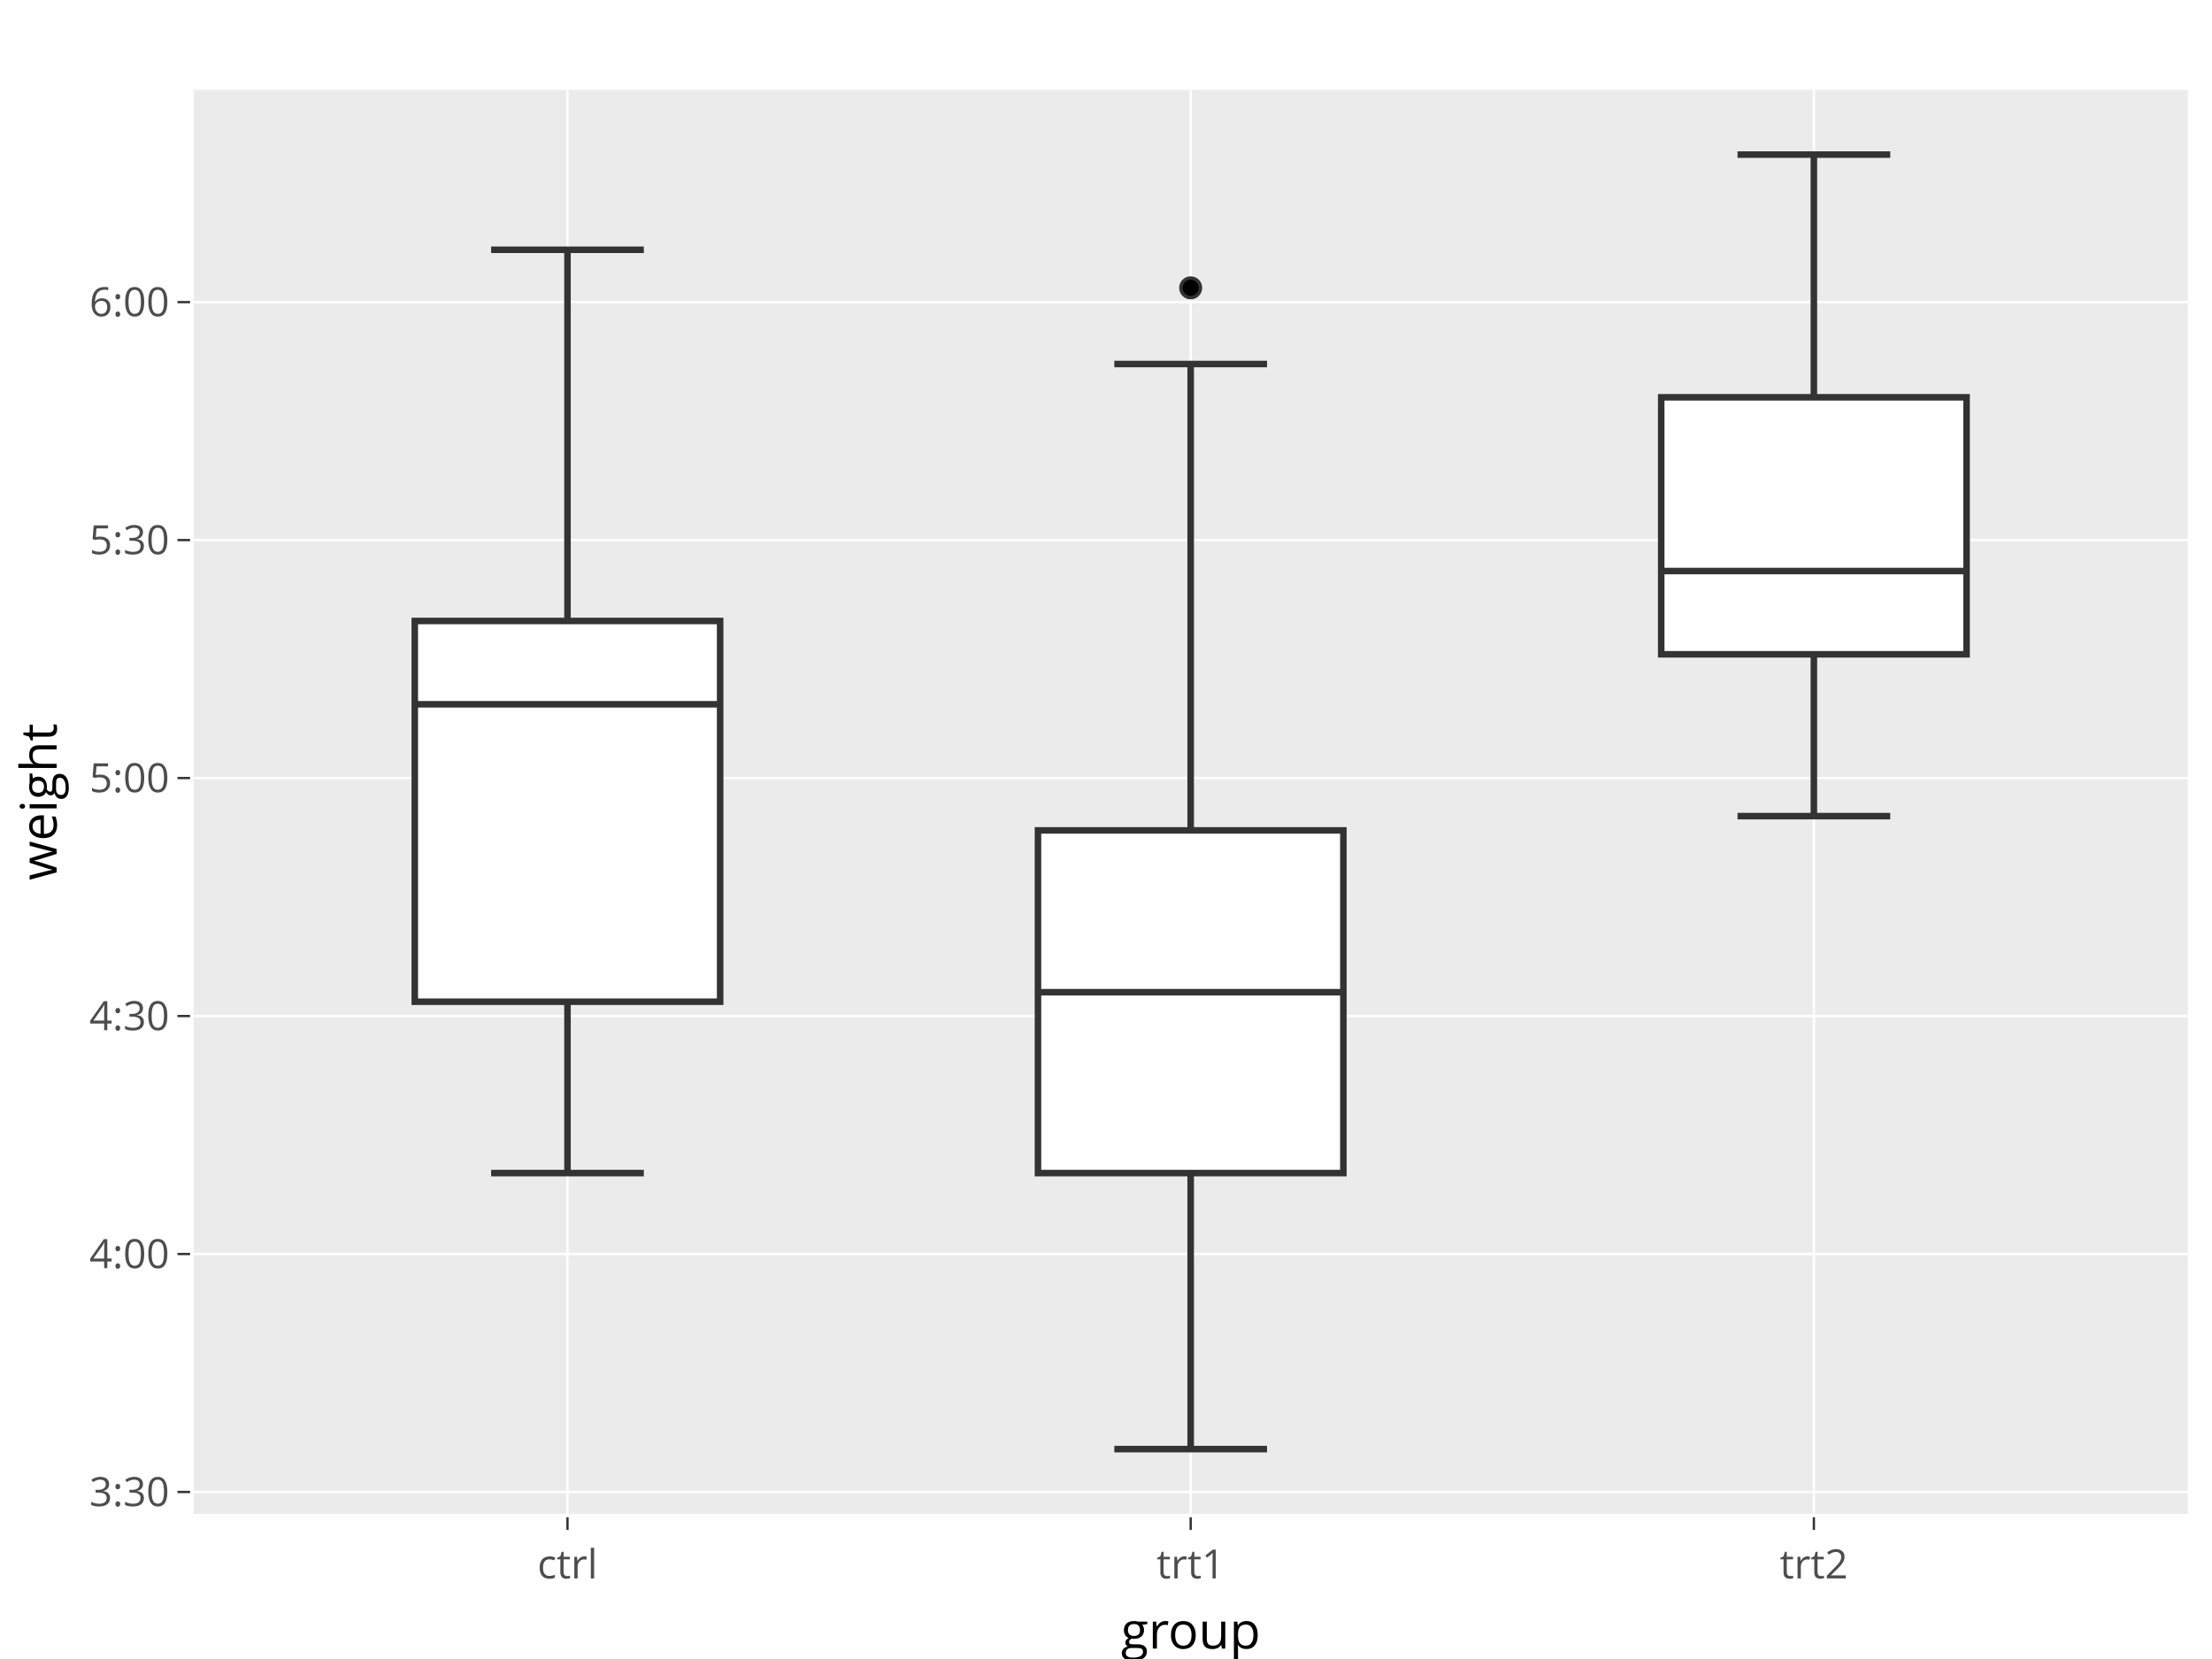
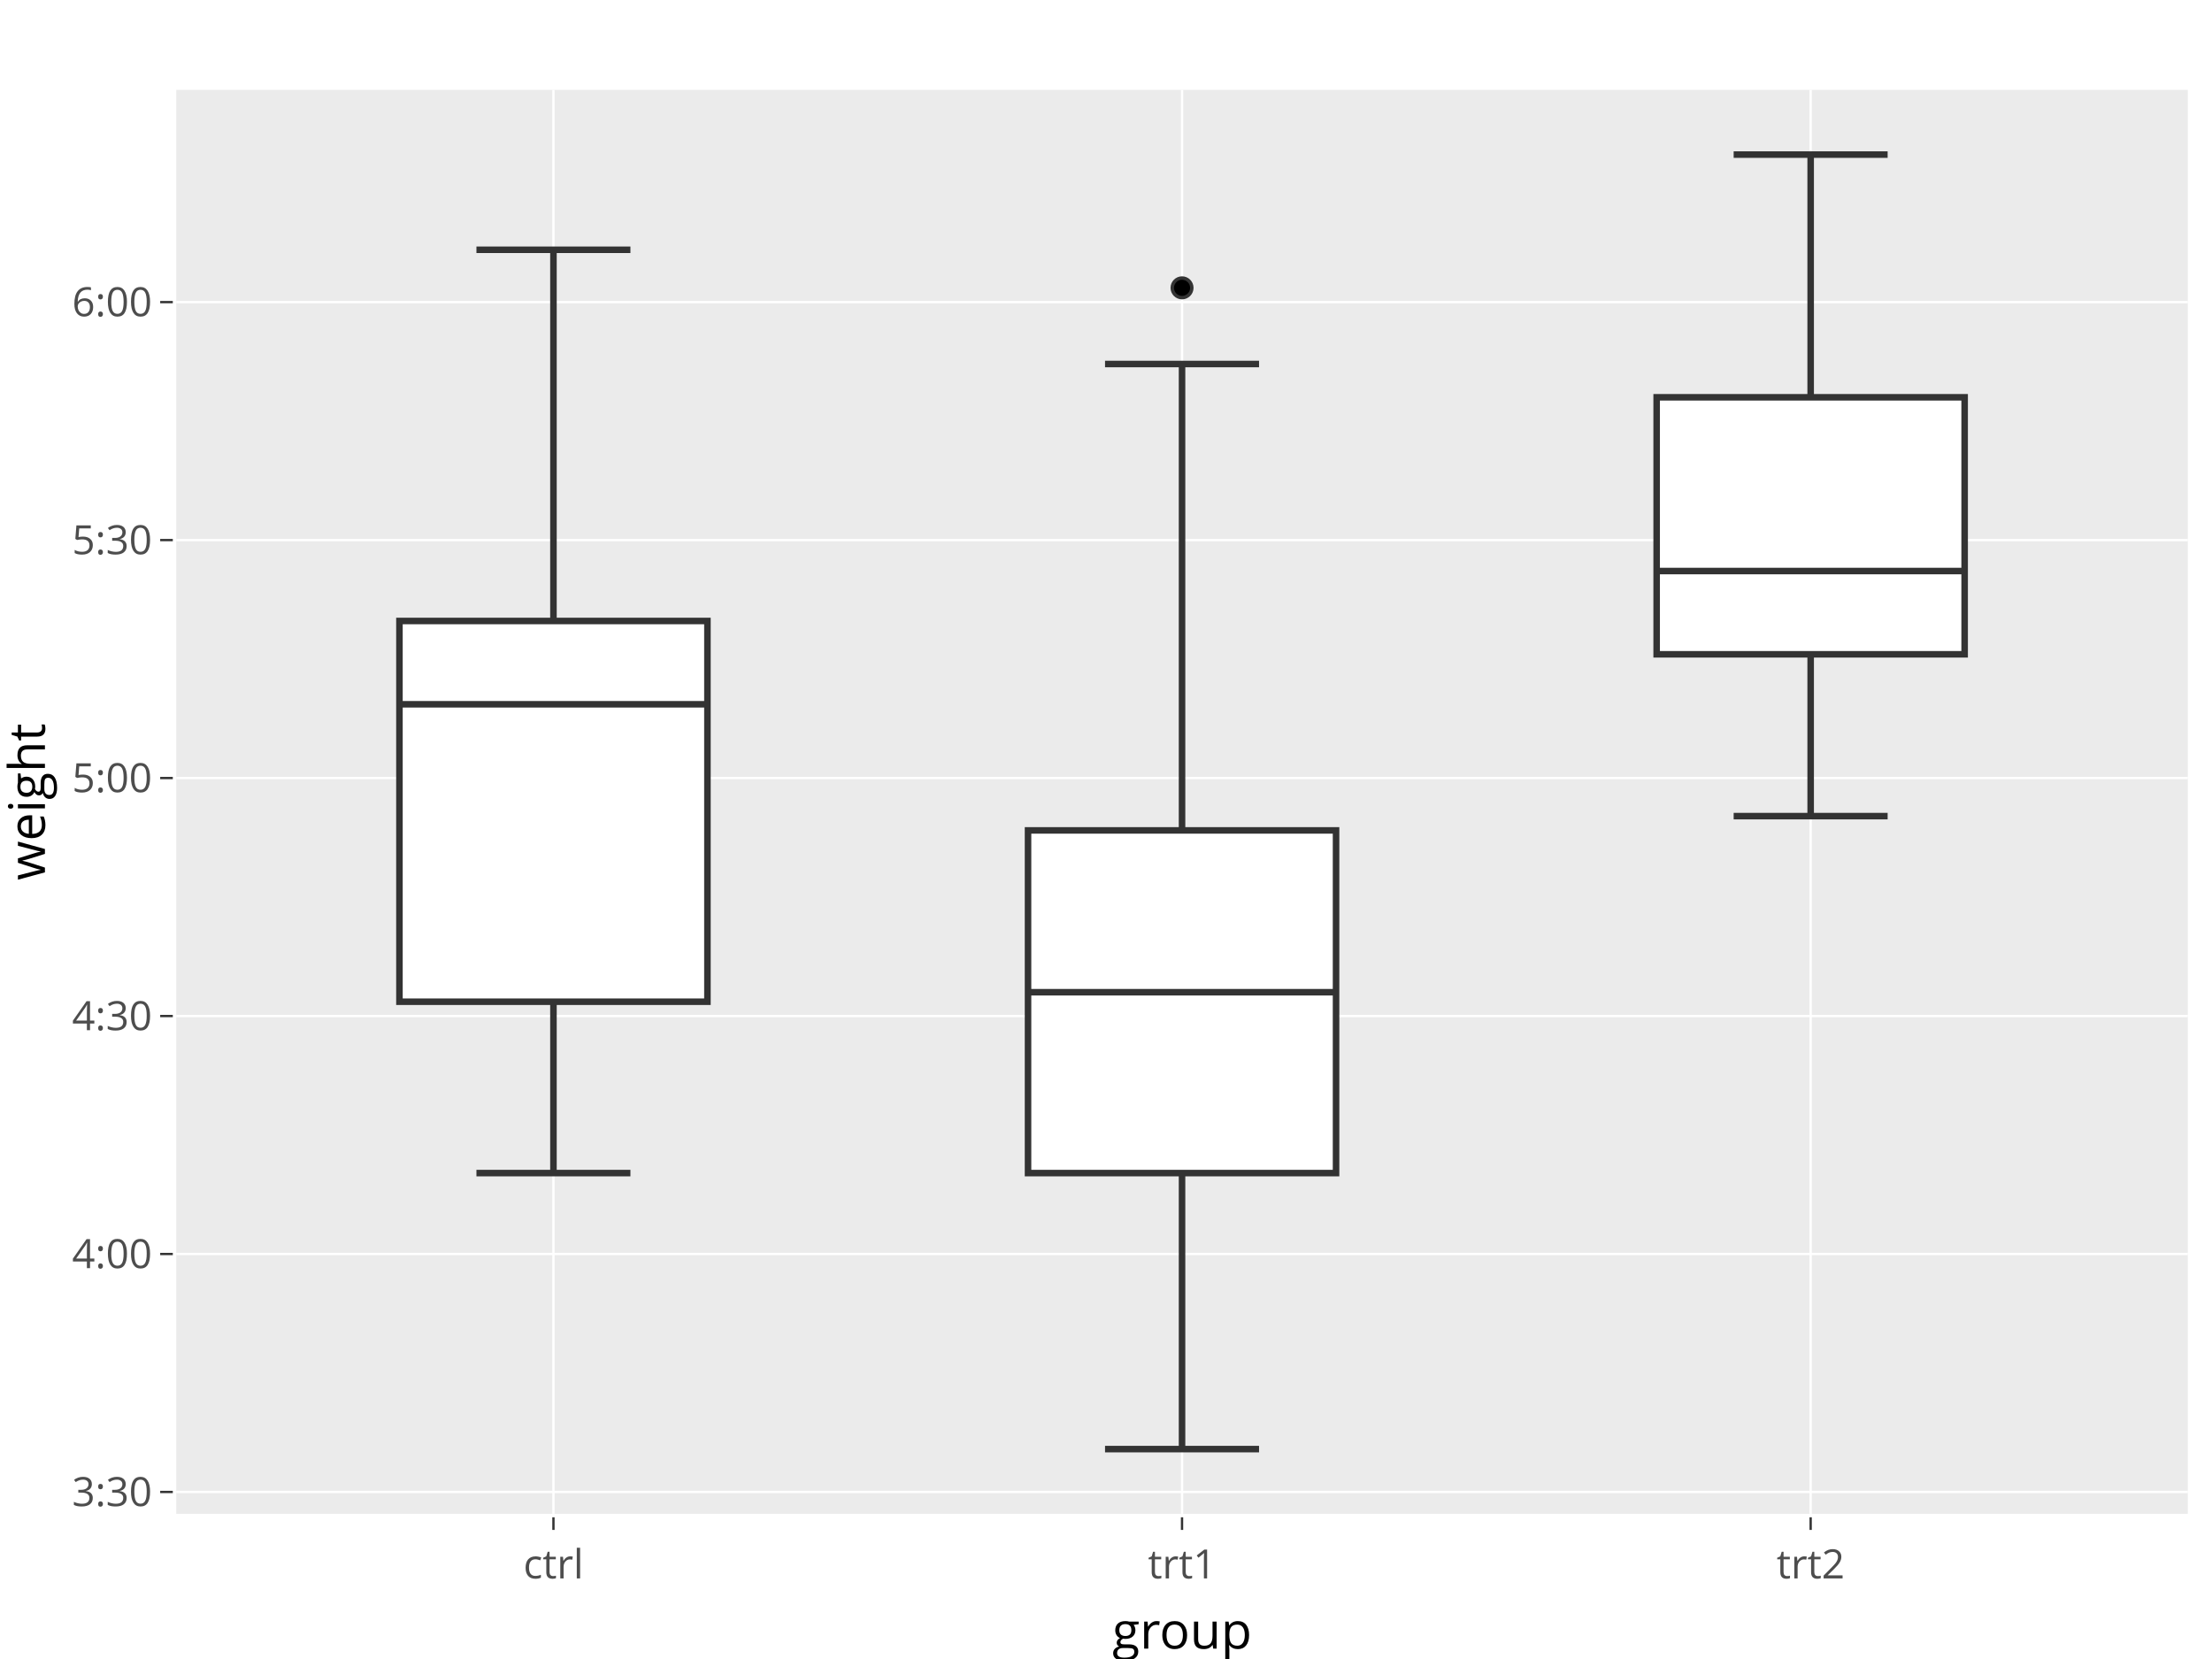
<svg xmlns="http://www.w3.org/2000/svg" class="main-svg" width="640" height="480" viewBox="0 0 640 480">
  <rect x="0" y="0" width="640" height="480" style="fill: rgb(255, 255, 255); fill-opacity: 1;" />
  <defs id="defs-">
    <g class="clips">
      <clipPath id="clipxyplot" class="plotclip">
-         <rect width="577" height="412" />
+         <rect width="582" height="412" />
      </clipPath>
      <clipPath class="axesclip" id="clipx">
-         <rect x="56" y="0" width="577" height="480" />
+         <rect x="51" y="0" width="582" height="480" />
      </clipPath>
      <clipPath class="axesclip" id="clipy">
        <rect x="0" y="26" width="640" height="412" />
      </clipPath>
      <clipPath class="axesclip" id="clipxy">
-         <rect x="56" y="26" width="577" height="412" />
+         <rect x="51" y="26" width="582" height="412" />
      </clipPath>
    </g>
    <g class="gradients" />
  </defs>
  <g class="bglayer">
-     <rect class="bg" x="56" y="26" width="577" height="412" style="fill: rgb(235, 235, 235); fill-opacity: 1; stroke-width: 0;" />
+     <rect class="bg" x="51" y="26" width="582" height="412" style="fill: rgb(235, 235, 235); fill-opacity: 1; stroke-width: 0;" />
  </g>
  <g class="layer-below">
    <g class="imagelayer" />
    <g class="shapelayer" />
  </g>
  <g class="cartesianlayer">
    <g class="subplot xy">
      <g class="layer-subplot">
        <g class="shapelayer" />
        <g class="imagelayer" />
      </g>
      <g class="gridlayer">
        <g class="x">
-           <path class="xgrid crisp" d="M0,26v412" transform="translate(164.19,0)" style="stroke: rgb(255, 255, 255); stroke-opacity: 1; stroke-width: 0.664px;" />
-           <path class="xgrid crisp" d="M0,26v412" transform="translate(344.5,0)" style="stroke: rgb(255, 255, 255); stroke-opacity: 1; stroke-width: 0.664px;" />
-           <path class="xgrid crisp" d="M0,26v412" transform="translate(524.81,0)" style="stroke: rgb(255, 255, 255); stroke-opacity: 1; stroke-width: 0.664px;" />
+           <path class="xgrid crisp" d="M0,26v412" transform="translate(160.13,0)" style="stroke: rgb(255, 255, 255); stroke-opacity: 1; stroke-width: 0.664px;" />
+           <path class="xgrid crisp" d="M0,26v412" transform="translate(342,0)" style="stroke: rgb(255, 255, 255); stroke-opacity: 1; stroke-width: 0.664px;" />
+           <path class="xgrid crisp" d="M0,26v412" transform="translate(523.88,0)" style="stroke: rgb(255, 255, 255); stroke-opacity: 1; stroke-width: 0.664px;" />
        </g>
        <g class="y">
-           <path class="ygrid crisp" d="M56,0h577" transform="translate(0,431.67)" style="stroke: rgb(255, 255, 255); stroke-opacity: 1; stroke-width: 0.664px;" />
-           <path class="ygrid crisp" d="M56,0h577" transform="translate(0,362.82)" style="stroke: rgb(255, 255, 255); stroke-opacity: 1; stroke-width: 0.664px;" />
-           <path class="ygrid crisp" d="M56,0h577" transform="translate(0,293.97)" style="stroke: rgb(255, 255, 255); stroke-opacity: 1; stroke-width: 0.664px;" />
-           <path class="ygrid crisp" d="M56,0h577" transform="translate(0,225.11)" style="stroke: rgb(255, 255, 255); stroke-opacity: 1; stroke-width: 0.664px;" />
-           <path class="ygrid crisp" d="M56,0h577" transform="translate(0,156.26)" style="stroke: rgb(255, 255, 255); stroke-opacity: 1; stroke-width: 0.664px;" />
-           <path class="ygrid crisp" d="M56,0h577" transform="translate(0,87.41)" style="stroke: rgb(255, 255, 255); stroke-opacity: 1; stroke-width: 0.664px;" />
+           <path class="ygrid crisp" d="M51,0h582" transform="translate(0,431.67)" style="stroke: rgb(255, 255, 255); stroke-opacity: 1; stroke-width: 0.664px;" />
+           <path class="ygrid crisp" d="M51,0h582" transform="translate(0,362.82)" style="stroke: rgb(255, 255, 255); stroke-opacity: 1; stroke-width: 0.664px;" />
+           <path class="ygrid crisp" d="M51,0h582" transform="translate(0,293.97)" style="stroke: rgb(255, 255, 255); stroke-opacity: 1; stroke-width: 0.664px;" />
+           <path class="ygrid crisp" d="M51,0h582" transform="translate(0,225.11)" style="stroke: rgb(255, 255, 255); stroke-opacity: 1; stroke-width: 0.664px;" />
+           <path class="ygrid crisp" d="M51,0h582" transform="translate(0,156.26)" style="stroke: rgb(255, 255, 255); stroke-opacity: 1; stroke-width: 0.664px;" />
+           <path class="ygrid crisp" d="M51,0h582" transform="translate(0,87.41)" style="stroke: rgb(255, 255, 255); stroke-opacity: 1; stroke-width: 0.664px;" />
        </g>
      </g>
      <g class="zerolinelayer" />
      <path class="xlines-below" />
      <path class="ylines-below" />
      <g class="overlines-below" />
      <g class="xaxislayer-below" />
      <g class="yaxislayer-below" />
      <g class="overaxes-below" />
-       <g class="plot" transform="translate(56, 26)" clip-path="url(#clipxyplot)">
+       <g class="plot" transform="translate(51, 26)" clip-path="url(#clipxyplot)">
        <g class="boxlayer mlayer">
          <g class="trace boxes" style="opacity: 1;">
-             <path class="box" d="M64.01,177.77H152.36M64.01,263.83H152.36V153.67H64.01ZM108.19,263.83V313.41M108.19,153.67V46.27M86.1,313.41H130.28M86.1,46.27H130.28" style="vector-effect: non-scaling-stroke; stroke-width: 1.89px; stroke: rgb(51, 51, 51); stroke-opacity: 1; fill: rgb(255, 255, 255); fill-opacity: 1;" />
-             <path class="box" d="M244.32,261.08H332.68M244.32,313.41H332.68V214.26H244.32ZM288.5,313.41V393.27M288.5,214.26V79.32M266.41,393.27H310.59M266.41,79.32H310.59" style="vector-effect: non-scaling-stroke; stroke-width: 1.89px; stroke: rgb(51, 51, 51); stroke-opacity: 1; fill: rgb(255, 255, 255); fill-opacity: 1;" />
-             <path class="box" d="M424.64,139.22H512.99M424.64,163.31H512.99V88.95H424.64ZM468.81,163.31V210.13M468.81,88.95V18.73M446.72,210.13H490.9M446.72,18.73H490.9" style="vector-effect: non-scaling-stroke; stroke-width: 1.89px; stroke: rgb(51, 51, 51); stroke-opacity: 1; fill: rgb(255, 255, 255); fill-opacity: 1;" />
+             <path class="box" d="M64.57,177.77H153.68M64.57,263.83H153.68V153.67H64.57ZM109.13,263.83V313.41M109.13,153.67V46.27M86.85,313.41H131.4M86.85,46.27H131.4" style="vector-effect: non-scaling-stroke; stroke-width: 1.89px; stroke: rgb(51, 51, 51); stroke-opacity: 1; fill: rgb(255, 255, 255); fill-opacity: 1;" />
+             <path class="box" d="M246.44,261.08H335.56M246.44,313.41H335.56V214.26H246.44ZM291,313.41V393.27M291,214.26V79.32M268.72,393.27H313.28M268.72,79.32H313.28" style="vector-effect: non-scaling-stroke; stroke-width: 1.89px; stroke: rgb(51, 51, 51); stroke-opacity: 1; fill: rgb(255, 255, 255); fill-opacity: 1;" />
+             <path class="box" d="M428.32,139.22H517.43M428.32,163.31H517.43V88.95H428.32ZM472.88,163.31V210.13M472.88,88.95V18.73M450.6,210.13H495.15M450.6,18.73H495.15" style="vector-effect: non-scaling-stroke; stroke-width: 1.89px; stroke: rgb(51, 51, 51); stroke-opacity: 1; fill: rgb(255, 255, 255); fill-opacity: 1;" />
            <g class="points" />
            <g class="points">
-               <path class="point" transform="translate(288.5,57.28)" d="M2.83,0A2.83,2.83 0 1,1 0,-2.83A2.83,2.83 0 0,1 2.83,0Z" style="opacity: 1; stroke-width: 1px; fill: rgb(0, 0, 0); fill-opacity: 1; stroke: rgb(51, 51, 51); stroke-opacity: 1;" />
+               <path class="point" transform="translate(291,57.28)" d="M2.83,0A2.83,2.83 0 1,1 0,-2.83A2.83,2.83 0 0,1 2.83,0Z" style="opacity: 1; stroke-width: 1px; fill: rgb(0, 0, 0); fill-opacity: 1; stroke: rgb(51, 51, 51); stroke-opacity: 1;" />
            </g>
            <g class="points" />
          </g>
        </g>
      </g>
      <g class="overplot" />
      <path class="xlines-above crisp" d="" style="fill: none; stroke-width: 1px; stroke: rgb(0, 0, 0); stroke-opacity: 0;" />
      <path class="ylines-above crisp" d="" style="fill: none; stroke-width: 1px; stroke: rgb(0, 0, 0); stroke-opacity: 0;" />
      <g class="overlines-above" />
      <g class="xaxislayer-above">
-         <path class="xtick ticks crisp" d="M0,439v3.653" transform="translate(164.19,0)" style="stroke: rgb(51, 51, 51); stroke-opacity: 1; stroke-width: 0.664px;" />
-         <path class="xtick ticks crisp" d="M0,439v3.653" transform="translate(344.5,0)" style="stroke: rgb(51, 51, 51); stroke-opacity: 1; stroke-width: 0.664px;" />
-         <path class="xtick ticks crisp" d="M0,439v3.653" transform="translate(524.81,0)" style="stroke: rgb(51, 51, 51); stroke-opacity: 1; stroke-width: 0.664px;" />
+         <path class="xtick ticks crisp" d="M0,439v3.653" transform="translate(160.13,0)" style="stroke: rgb(51, 51, 51); stroke-opacity: 1; stroke-width: 0.664px;" />
+         <path class="xtick ticks crisp" d="M0,439v3.653" transform="translate(342,0)" style="stroke: rgb(51, 51, 51); stroke-opacity: 1; stroke-width: 0.664px;" />
+         <path class="xtick ticks crisp" d="M0,439v3.653" transform="translate(523.88,0)" style="stroke: rgb(51, 51, 51); stroke-opacity: 1; stroke-width: 0.664px;" />
        <g class="xtick">
-           <text text-anchor="middle" x="0" y="456.68" transform="translate(164.19,0)" style="font-family: 'Open Sans', verdana, arial, sans-serif; font-size: 11.69px; fill: rgb(77, 77, 77); fill-opacity: 1; white-space: pre;">ctrl</text>
+           <text text-anchor="middle" x="0" y="456.68" transform="translate(160.13,0)" style="font-family: 'Open Sans', verdana, arial, sans-serif; font-size: 11.69px; fill: rgb(77, 77, 77); fill-opacity: 1; white-space: pre;">ctrl</text>
        </g>
        <g class="xtick">
-           <text text-anchor="middle" x="0" y="456.68" transform="translate(344.5,0)" style="font-family: 'Open Sans', verdana, arial, sans-serif; font-size: 11.69px; fill: rgb(77, 77, 77); fill-opacity: 1; white-space: pre;">trt1</text>
+           <text text-anchor="middle" x="0" y="456.68" transform="translate(342,0)" style="font-family: 'Open Sans', verdana, arial, sans-serif; font-size: 11.69px; fill: rgb(77, 77, 77); fill-opacity: 1; white-space: pre;">trt1</text>
        </g>
        <g class="xtick">
-           <text text-anchor="middle" x="0" y="456.68" transform="translate(524.81,0)" style="font-family: 'Open Sans', verdana, arial, sans-serif; font-size: 11.69px; fill: rgb(77, 77, 77); fill-opacity: 1; white-space: pre;">trt2</text>
+           <text text-anchor="middle" x="0" y="456.68" transform="translate(523.88,0)" style="font-family: 'Open Sans', verdana, arial, sans-serif; font-size: 11.69px; fill: rgb(77, 77, 77); fill-opacity: 1; white-space: pre;">trt2</text>
        </g>
      </g>
      <g class="yaxislayer-above">
-         <path class="ytick ticks crisp" d="M55,0h-3.653" transform="translate(0,431.67)" style="stroke: rgb(51, 51, 51); stroke-opacity: 1; stroke-width: 0.664px;" />
-         <path class="ytick ticks crisp" d="M55,0h-3.653" transform="translate(0,362.82)" style="stroke: rgb(51, 51, 51); stroke-opacity: 1; stroke-width: 0.664px;" />
-         <path class="ytick ticks crisp" d="M55,0h-3.653" transform="translate(0,293.97)" style="stroke: rgb(51, 51, 51); stroke-opacity: 1; stroke-width: 0.664px;" />
-         <path class="ytick ticks crisp" d="M55,0h-3.653" transform="translate(0,225.11)" style="stroke: rgb(51, 51, 51); stroke-opacity: 1; stroke-width: 0.664px;" />
-         <path class="ytick ticks crisp" d="M55,0h-3.653" transform="translate(0,156.26)" style="stroke: rgb(51, 51, 51); stroke-opacity: 1; stroke-width: 0.664px;" />
-         <path class="ytick ticks crisp" d="M55,0h-3.653" transform="translate(0,87.41)" style="stroke: rgb(51, 51, 51); stroke-opacity: 1; stroke-width: 0.664px;" />
+         <path class="ytick ticks crisp" d="M50,0h-3.653" transform="translate(0,431.67)" style="stroke: rgb(51, 51, 51); stroke-opacity: 1; stroke-width: 0.664px;" />
+         <path class="ytick ticks crisp" d="M50,0h-3.653" transform="translate(0,362.82)" style="stroke: rgb(51, 51, 51); stroke-opacity: 1; stroke-width: 0.664px;" />
+         <path class="ytick ticks crisp" d="M50,0h-3.653" transform="translate(0,293.97)" style="stroke: rgb(51, 51, 51); stroke-opacity: 1; stroke-width: 0.664px;" />
+         <path class="ytick ticks crisp" d="M50,0h-3.653" transform="translate(0,225.11)" style="stroke: rgb(51, 51, 51); stroke-opacity: 1; stroke-width: 0.664px;" />
+         <path class="ytick ticks crisp" d="M50,0h-3.653" transform="translate(0,156.26)" style="stroke: rgb(51, 51, 51); stroke-opacity: 1; stroke-width: 0.664px;" />
+         <path class="ytick ticks crisp" d="M50,0h-3.653" transform="translate(0,87.41)" style="stroke: rgb(51, 51, 51); stroke-opacity: 1; stroke-width: 0.664px;" />
        <g class="ytick">
-           <text text-anchor="end" x="49.009" y="4.091" transform="translate(0,431.67)" style="font-family: 'Open Sans', verdana, arial, sans-serif; font-size: 11.69px; fill: rgb(77, 77, 77); fill-opacity: 1; white-space: pre;">3:30</text>
+           <text text-anchor="end" x="44.009" y="4.091" transform="translate(0,431.67)" style="font-family: 'Open Sans', verdana, arial, sans-serif; font-size: 11.69px; fill: rgb(77, 77, 77); fill-opacity: 1; white-space: pre;">3:30</text>
        </g>
        <g class="ytick">
-           <text text-anchor="end" x="49.009" y="4.091" transform="translate(0,362.82)" style="font-family: 'Open Sans', verdana, arial, sans-serif; font-size: 11.69px; fill: rgb(77, 77, 77); fill-opacity: 1; white-space: pre;">4:00</text>
+           <text text-anchor="end" x="44.009" y="4.091" transform="translate(0,362.82)" style="font-family: 'Open Sans', verdana, arial, sans-serif; font-size: 11.69px; fill: rgb(77, 77, 77); fill-opacity: 1; white-space: pre;">4:00</text>
        </g>
        <g class="ytick">
-           <text text-anchor="end" x="49.009" y="4.091" transform="translate(0,293.97)" style="font-family: 'Open Sans', verdana, arial, sans-serif; font-size: 11.69px; fill: rgb(77, 77, 77); fill-opacity: 1; white-space: pre;">4:30</text>
+           <text text-anchor="end" x="44.009" y="4.091" transform="translate(0,293.97)" style="font-family: 'Open Sans', verdana, arial, sans-serif; font-size: 11.69px; fill: rgb(77, 77, 77); fill-opacity: 1; white-space: pre;">4:30</text>
        </g>
        <g class="ytick">
-           <text text-anchor="end" x="49.009" y="4.091" transform="translate(0,225.11)" style="font-family: 'Open Sans', verdana, arial, sans-serif; font-size: 11.69px; fill: rgb(77, 77, 77); fill-opacity: 1; white-space: pre;">5:00</text>
+           <text text-anchor="end" x="44.009" y="4.091" transform="translate(0,225.11)" style="font-family: 'Open Sans', verdana, arial, sans-serif; font-size: 11.69px; fill: rgb(77, 77, 77); fill-opacity: 1; white-space: pre;">5:00</text>
        </g>
        <g class="ytick">
-           <text text-anchor="end" x="49.009" y="4.091" transform="translate(0,156.26)" style="font-family: 'Open Sans', verdana, arial, sans-serif; font-size: 11.69px; fill: rgb(77, 77, 77); fill-opacity: 1; white-space: pre;">5:30</text>
+           <text text-anchor="end" x="44.009" y="4.091" transform="translate(0,156.26)" style="font-family: 'Open Sans', verdana, arial, sans-serif; font-size: 11.69px; fill: rgb(77, 77, 77); fill-opacity: 1; white-space: pre;">5:30</text>
        </g>
        <g class="ytick">
-           <text text-anchor="end" x="49.009" y="4.091" transform="translate(0,87.41)" style="font-family: 'Open Sans', verdana, arial, sans-serif; font-size: 11.69px; fill: rgb(77, 77, 77); fill-opacity: 1; white-space: pre;">6:00</text>
+           <text text-anchor="end" x="44.009" y="4.091" transform="translate(0,87.41)" style="font-family: 'Open Sans', verdana, arial, sans-serif; font-size: 11.69px; fill: rgb(77, 77, 77); fill-opacity: 1; white-space: pre;">6:00</text>
        </g>
      </g>
      <g class="overaxes-above" />
    </g>
  </g>
  <g class="polarlayer" />
  <g class="ternarylayer" />
  <g class="geolayer" />
  <g class="pielayer" />
  <g class="glimages" />
  <defs id="topdefs-">
    <g class="clips" />
  </defs>
  <g class="layer-above">
    <g class="imagelayer" />
    <g class="shapelayer">
-       <path data-index="0" fill-rule="evenodd" d="M56,438H633V26H56Z" style="opacity: 1; stroke: rgb(0, 0, 0); stroke-opacity: 0; fill: rgb(0, 0, 0); fill-opacity: 0; stroke-width: 0px;" />
+       <path data-index="0" fill-rule="evenodd" d="M51,438H633V26H51Z" style="opacity: 1; stroke: rgb(0, 0, 0); stroke-opacity: 0; fill: rgb(0, 0, 0); fill-opacity: 0; stroke-width: 0px;" />
    </g>
  </g>
  <g class="infolayer">
    <g class="g-gtitle" />
-     <g class="g-xtitle" transform="translate(0,-14.85124)">
-       <text class="xtitle" x="344.5" y="491.836" text-anchor="middle" style="font-family: 'Open Sans', verdana, arial, sans-serif; font-size: 14.61px; fill: rgb(0, 0, 0); opacity: 1; font-weight: normal; white-space: pre;">group</text>
+     <g class="g-xtitle" transform="translate(0,-14.83562)">
+       <text class="xtitle" x="342" y="491.836" text-anchor="middle" style="font-family: 'Open Sans', verdana, arial, sans-serif; font-size: 14.61px; fill: rgb(0, 0, 0); opacity: 1; font-weight: normal; white-space: pre;">group</text>
    </g>
-     <g class="g-ytitle" transform="translate(-0.3857422,0)">
-       <text class="ytitle" transform="rotate(-90,16.77626,232)" x="16.776" y="232" text-anchor="middle" style="font-family: 'Open Sans', verdana, arial, sans-serif; font-size: 14.61px; fill: rgb(0, 0, 0); opacity: 1; font-weight: normal; white-space: pre;">weight</text>
+     <g class="g-ytitle" transform="translate(1.223633,0)">
+       <text class="ytitle" transform="rotate(-90,11.77626,232)" x="11.776" y="232" text-anchor="middle" style="font-family: 'Open Sans', verdana, arial, sans-serif; font-size: 14.61px; fill: rgb(0, 0, 0); opacity: 1; font-weight: normal; white-space: pre;">weight</text>
    </g>
  </g>
</svg>
